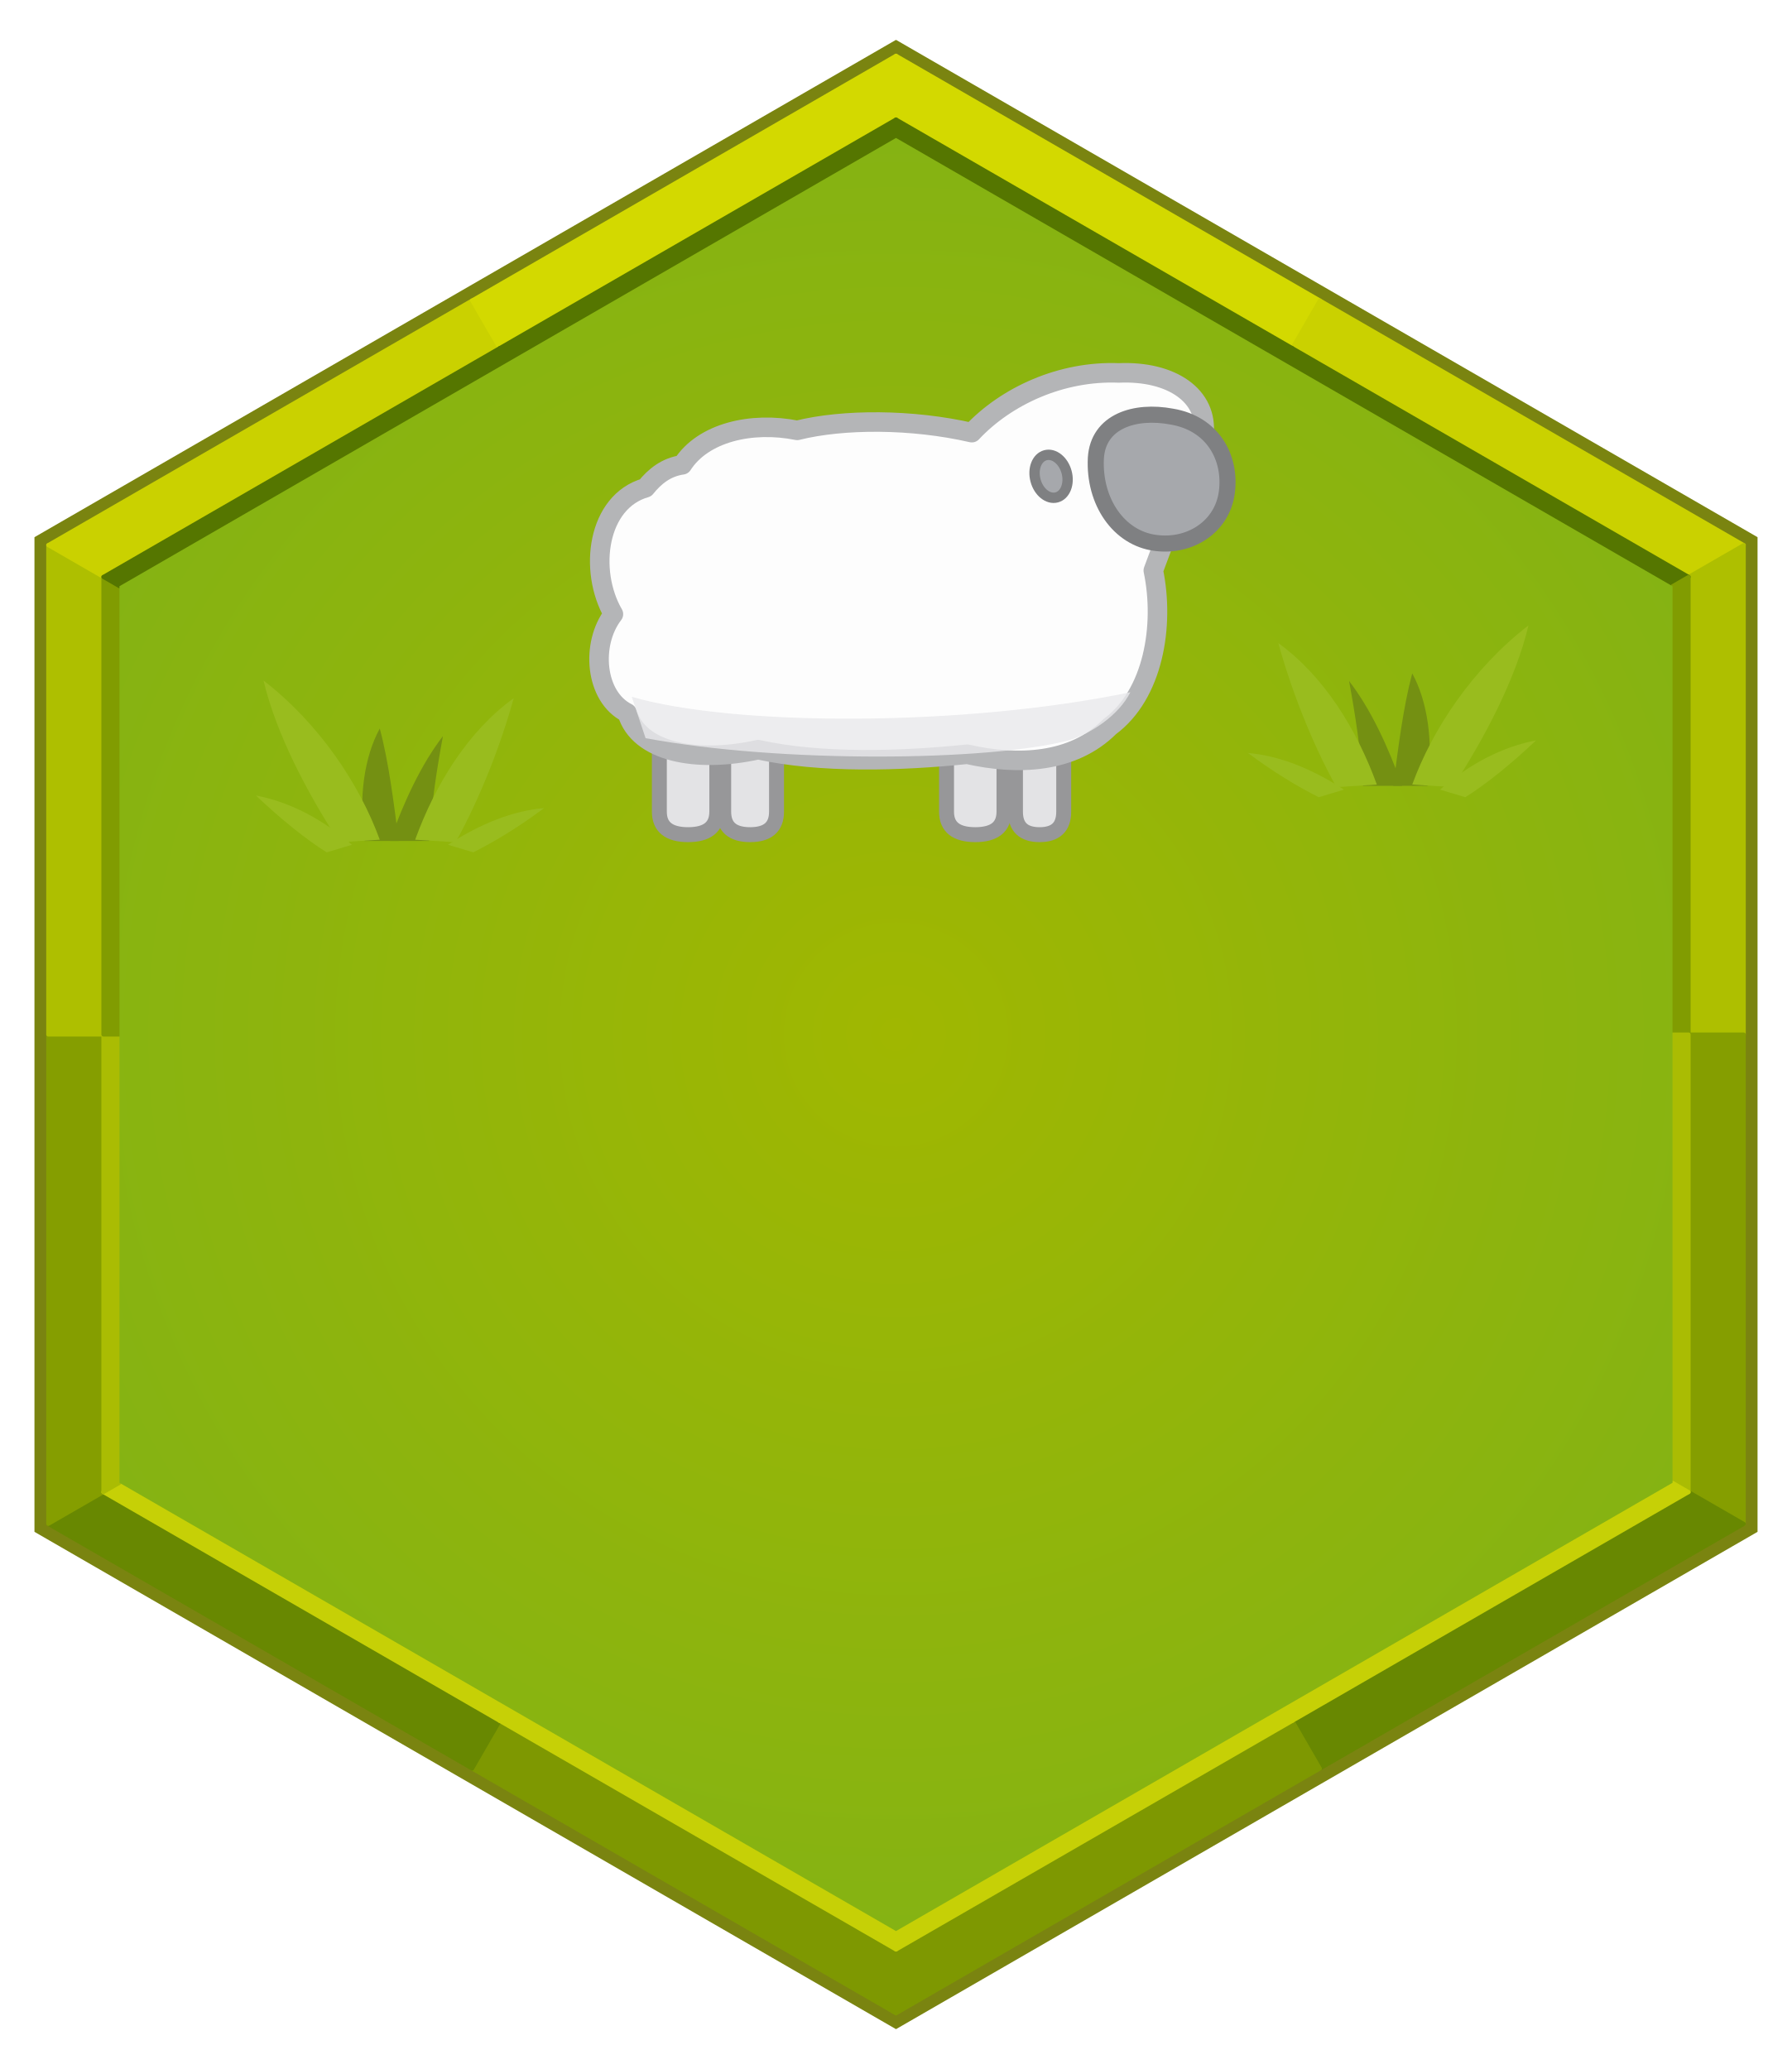
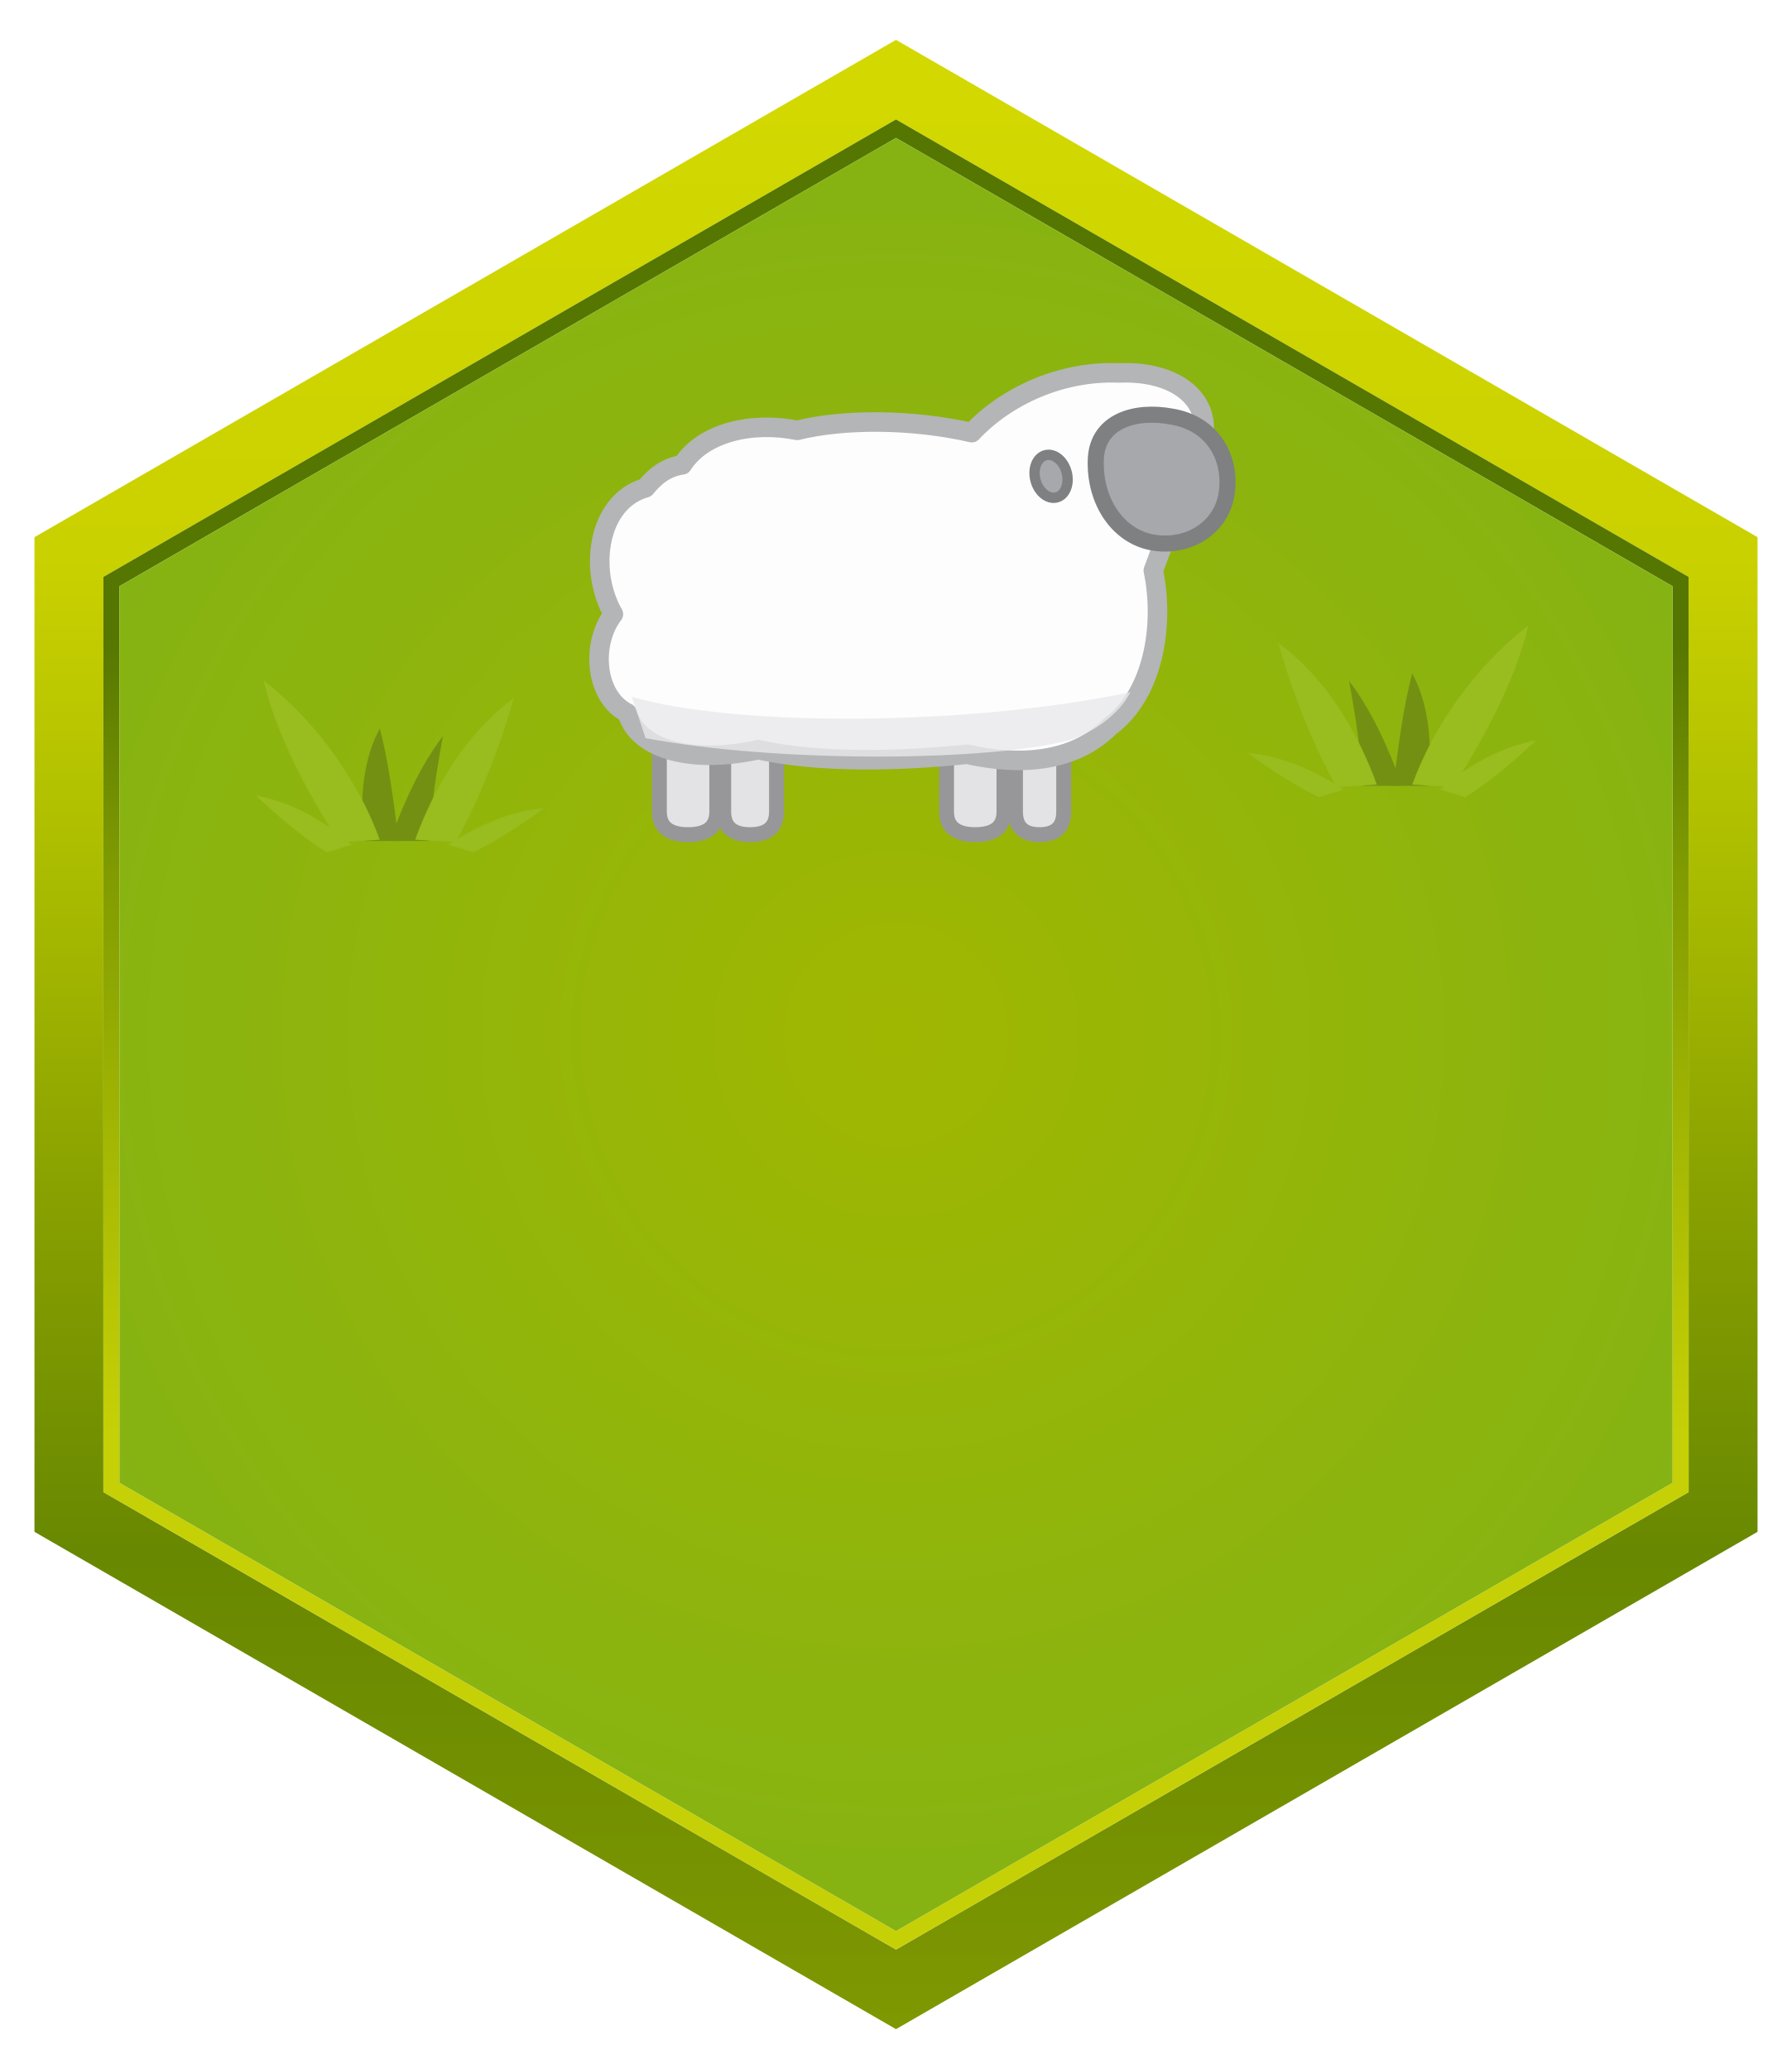
<svg xmlns="http://www.w3.org/2000/svg" width="173.2" height="200" viewBox="-78 -90.067 156 180.133">
  <defs>
    <radialGradient id="f" cx="0" cy="0" r="78.1" gradientUnits="userSpaceOnUse">
      <stop offset="0" stop-color="#a0b701" />
      <stop offset="1" stop-color="#85b313" />
    </radialGradient>
+     <linearGradient id="fr" x1="0" y1="-86.6" x2="0" y2="86.6" gradientUnits="userSpaceOnUse">
+       <stop offset="0" stop-color="#d3d900" />
+       <stop offset="0.26" stop-color="#cad100" />
+       <stop offset="0.4" stop-color="#aebf00" />
+       <stop offset="0.6" stop-color="#859e00" />
+       <stop offset="0.76" stop-color="#688801" />
+       <stop offset="1" stop-color="#7e9801" />
+     </linearGradient>
+     <linearGradient id="fl" x1="0" y1="-86.6" x2="0" y2="86.6" gradientUnits="userSpaceOnUse">
+       <stop offset="0" stop-color="#557600" />
+       <stop offset="0.3" stop-color="#557600" />
+       <stop offset="0.42" stop-color="#819c01" />
+       <stop offset="0.58" stop-color="#aabc03" />
+       <stop offset="0.7" stop-color="#c6d006" />
+       <stop offset="1" stop-color="#c6d006" />
+     </linearGradient>
  </defs>
-   <polygon points="0.00,-86.60 75.00,-43.30 75.00,43.30 0.00,86.60 -75.00,43.30 -75.00,-43.30" fill="#7a8410" />
-   <polygon points="0.00,-85.22 36.90,-63.91 34.50,-59.76 0.00,-79.67" fill="#d3d900" stroke="#d3d900" stroke-width="0.35" stroke-linejoin="round" />
-   <polygon points="36.90,-63.91 73.80,-42.61 69.00,-39.84 34.50,-59.76" fill="#cad100" stroke="#cad100" stroke-width="0.35" stroke-linejoin="round" />
-   <polygon points="73.80,-42.61 73.80,0.00 69.00,0.00 69.00,-39.84" fill="#aebf00" stroke="#aebf00" stroke-width="0.35" stroke-linejoin="round" />
-   <polygon points="73.80,0.00 73.80,42.61 69.00,39.84 69.00,0.00" fill="#859e00" stroke="#859e00" stroke-width="0.35" stroke-linejoin="round" />
-   <polygon points="73.80,42.61 36.90,63.91 34.50,59.76 69.00,39.84" fill="#688801" stroke="#688801" stroke-width="0.35" stroke-linejoin="round" />
-   <polygon points="36.90,63.91 0.00,85.22 0.00,79.67 34.50,59.76" fill="#7e9801" stroke="#7e9801" stroke-width="0.35" stroke-linejoin="round" />
-   <polygon points="0.00,85.22 -36.90,63.91 -34.50,59.76 0.00,79.67" fill="#7e9801" stroke="#7e9801" stroke-width="0.35" stroke-linejoin="round" />
-   <polygon points="-36.90,63.91 -73.80,42.61 -69.00,39.84 -34.50,59.76" fill="#688801" stroke="#688801" stroke-width="0.35" stroke-linejoin="round" />
-   <polygon points="-73.80,42.61 -73.80,0.00 -69.00,0.00 -69.00,39.84" fill="#859e00" stroke="#859e00" stroke-width="0.35" stroke-linejoin="round" />
-   <polygon points="-73.80,0.00 -73.80,-42.61 -69.00,-39.84 -69.00,0.00" fill="#aebf00" stroke="#aebf00" stroke-width="0.35" stroke-linejoin="round" />
-   <polygon points="-73.80,-42.61 -36.90,-63.91 -34.50,-59.76 -69.00,-39.84" fill="#cad100" stroke="#cad100" stroke-width="0.35" stroke-linejoin="round" />
-   <polygon points="-36.90,-63.91 0.00,-85.22 0.00,-79.67 -34.50,-59.76" fill="#d3d900" stroke="#d3d900" stroke-width="0.35" stroke-linejoin="round" />
-   <polygon points="0.00,-79.67 34.50,-59.76 33.80,-58.54 0.00,-78.06" fill="#557600" stroke="#557600" stroke-width="0.35" stroke-linejoin="round" />
-   <polygon points="34.50,-59.76 69.00,-39.84 67.60,-39.03 33.80,-58.54" fill="#557600" stroke="#557600" stroke-width="0.35" stroke-linejoin="round" />
-   <polygon points="69.00,-39.84 69.00,0.00 67.60,0.00 67.60,-39.03" fill="#819c01" stroke="#819c01" stroke-width="0.35" stroke-linejoin="round" />
-   <polygon points="69.00,0.00 69.00,39.84 67.60,39.03 67.60,0.00" fill="#aabc03" stroke="#aabc03" stroke-width="0.35" stroke-linejoin="round" />
-   <polygon points="69.00,39.84 34.50,59.76 33.80,58.54 67.60,39.03" fill="#c6d006" stroke="#c6d006" stroke-width="0.35" stroke-linejoin="round" />
-   <polygon points="34.50,59.76 0.00,79.67 0.00,78.06 33.80,58.54" fill="#c6d006" stroke="#c6d006" stroke-width="0.35" stroke-linejoin="round" />
-   <polygon points="0.00,79.67 -34.50,59.76 -33.80,58.54 0.00,78.06" fill="#c6d006" stroke="#c6d006" stroke-width="0.35" stroke-linejoin="round" />
-   <polygon points="-34.50,59.76 -69.00,39.84 -67.60,39.03 -33.80,58.54" fill="#c6d006" stroke="#c6d006" stroke-width="0.35" stroke-linejoin="round" />
-   <polygon points="-69.00,39.84 -69.00,0.00 -67.60,0.00 -67.60,39.03" fill="#aabc03" stroke="#aabc03" stroke-width="0.35" stroke-linejoin="round" />
-   <polygon points="-69.00,0.00 -69.00,-39.84 -67.60,-39.03 -67.60,0.00" fill="#819c01" stroke="#819c01" stroke-width="0.35" stroke-linejoin="round" />
-   <polygon points="-69.00,-39.84 -34.50,-59.76 -33.80,-58.54 -67.60,-39.03" fill="#557600" stroke="#557600" stroke-width="0.35" stroke-linejoin="round" />
-   <polygon points="-34.50,-59.76 0.00,-79.67 0.00,-78.06 -33.80,-58.54" fill="#557600" stroke="#557600" stroke-width="0.35" stroke-linejoin="round" />
+   <path d="M0.00 -86.60 L75.00 -43.30 L75.00 43.30 L0.00 86.60 L-75.00 43.30 L-75.00 -43.30 Z M-69.00 -39.84 L-69.00 39.84 L0.00 79.67 L69.00 39.84 L69.00 -39.84 L0.00 -79.67 Z" fill="url(#fr)" fill-rule="evenodd" />
+   <path d="M0.00 -79.67 L69.00 -39.84 L69.00 39.84 L0.00 79.67 L-69.00 39.84 L-69.00 -39.84 Z M-67.60 -39.03 L-67.60 39.03 L0.00 78.06 L67.60 39.03 L67.60 -39.03 L0.00 -78.06 Z" fill="url(#fl)" fill-rule="evenodd" />
  <polygon points="0.00,-78.06 67.60,-39.03 67.60,39.03 0.00,78.06 -67.60,39.03 -67.60,-39.03" fill="url(#f)" />
  <path fill="#e3e3e5" stroke="#979799" stroke-width="1.3" d="M-20.6 -28 L-20.6 -19.4 Q-20.6 -17.4 -18.10 -17.4 Q-15.6 -17.4 -15.6 -19.4 L-15.6 -28 Z" />
  <path fill="#e3e3e5" stroke="#979799" stroke-width="1.3" d="M-15.0 -28 L-15.0 -19.4 Q-15.0 -17.4 -12.70 -17.4 Q-10.4 -17.4 -10.4 -19.4 L-10.4 -28 Z" />
  <path fill="#e3e3e5" stroke="#979799" stroke-width="1.3" d="M4.4 -28 L4.4 -19.4 Q4.4 -17.4 6.90 -17.4 Q9.4 -17.4 9.4 -19.4 L9.4 -28 Z" />
  <path fill="#e3e3e5" stroke="#979799" stroke-width="1.3" d="M10.4 -28 L10.4 -19.4 Q10.4 -17.4 12.50 -17.4 Q14.6 -17.4 14.6 -19.4 L14.6 -28 Z" />
  <path d="M-18.6 -49.6 C-16.8 -52.4 -12.6 -53.4 -8.6 -52.6 C-4.6 -53.6 1.4 -53.6 6.6 -52.4 C9.6 -55.6 14.4 -57.8 19.4 -57.6 C24 -57.8 27.2 -55.6 26.8 -52.2 L22.4 -40.4 C23.4 -35.6 22.4 -29.6 18.6 -26.8 C15.4 -23.6 10.6 -23.4 6.2 -24.4 C0.4 -23.8 -6.6 -23.6 -12 -24.8 C-17.4 -23.6 -22.4 -24.6 -23.4 -28 C-26.2 -29.4 -26.6 -34 -24.6 -36.6 C-26.8 -40.4 -26 -46.4 -21.8 -47.6 C-21 -48.6 -20 -49.4 -18.6 -49.6 Z" fill="#fdfdfd" stroke="#b4b5b7" stroke-width="1.7" stroke-linejoin="round" />
  <path d="M-23 -29.4 C-14 -26.8 6 -26.8 20.4 -29.8 C19.4 -27.8 17 -26.2 15 -25.6 C8 -23.8 -10 -23.6 -21.8 -25.8 Z" fill="#e9e9eb" opacity=".8" />
  <path d="M17.4 -50.2 C17.6 -53.4 20.8 -54.4 24 -53.8 C27.6 -53.2 29.2 -50.2 28.8 -47.2 C28.4 -44.2 25.6 -42.4 22.6 -42.8 C19.4 -43.2 17.2 -46.4 17.4 -50.2 Z" fill="#a6a8ac" stroke="#7f8082" stroke-width="1.4" stroke-linejoin="round" />
  <ellipse cx="13.5" cy="-48.6" rx="1.4" ry="1.9" fill="#a6a8ac" stroke="#7f8082" stroke-width="0.9" transform="rotate(-15 13.5 -48.6)" />
  <g transform="translate(-43.4 -17.4) scale(1.1 1.1)">
    <path fill="#749012" d="M-2.6 0.5 C-3.1 -3 -2.6 -6.2 -1.4 -8.4 C-0.7 -5.8 -0.3 -2.6 0.1 0.5 Z" />
    <path fill="#749012" d="M-0.6 0.5 C0.5 -2.6 1.9 -5.6 3.6 -7.8 C3.1 -5.1 2.7 -2.5 2.5 0.5 Z" />
    <path fill="#99bc1e" d="M-1.4 0.4 C-3 -4 -6.2 -8.8 -10.6 -12.2 C-9.6 -8 -7.2 -3.4 -4.6 0.6 Z" />
    <path fill="#99bc1e" d="M1.4 0.4 C3 -4 5.6 -8.2 9.2 -10.8 C8.2 -7.2 6.6 -3 4.6 0.6 Z" />
    <path fill="#99bc1e" d="M-3.6 0.8 C-6 -1.3 -8.6 -2.6 -11.2 -3.1 C-9.2 -1.2 -7.2 0.4 -5.6 1.4 Z" />
    <path fill="#99bc1e" d="M4 0.8 C6.6 -0.9 9.2 -1.9 11.6 -2.1 C9.6 -0.6 7.6 0.6 6 1.4 Z" />
  </g>
  <g transform="translate(43.4 -22.2) scale(-1.1 1.1)">
    <path fill="#749012" d="M-2.6 0.5 C-3.1 -3 -2.6 -6.2 -1.4 -8.4 C-0.7 -5.8 -0.3 -2.6 0.1 0.5 Z" />
    <path fill="#749012" d="M-0.6 0.5 C0.5 -2.6 1.9 -5.6 3.6 -7.8 C3.1 -5.1 2.7 -2.5 2.5 0.5 Z" />
    <path fill="#99bc1e" d="M-1.4 0.4 C-3 -4 -6.2 -8.8 -10.6 -12.2 C-9.6 -8 -7.2 -3.4 -4.6 0.6 Z" />
    <path fill="#99bc1e" d="M1.4 0.4 C3 -4 5.6 -8.2 9.2 -10.8 C8.2 -7.2 6.6 -3 4.6 0.6 Z" />
    <path fill="#99bc1e" d="M-3.6 0.8 C-6 -1.3 -8.6 -2.6 -11.2 -3.1 C-9.2 -1.2 -7.2 0.4 -5.6 1.4 Z" />
    <path fill="#99bc1e" d="M4 0.8 C6.6 -0.9 9.2 -1.9 11.6 -2.1 C9.6 -0.6 7.6 0.6 6 1.4 Z" />
  </g>
</svg>
